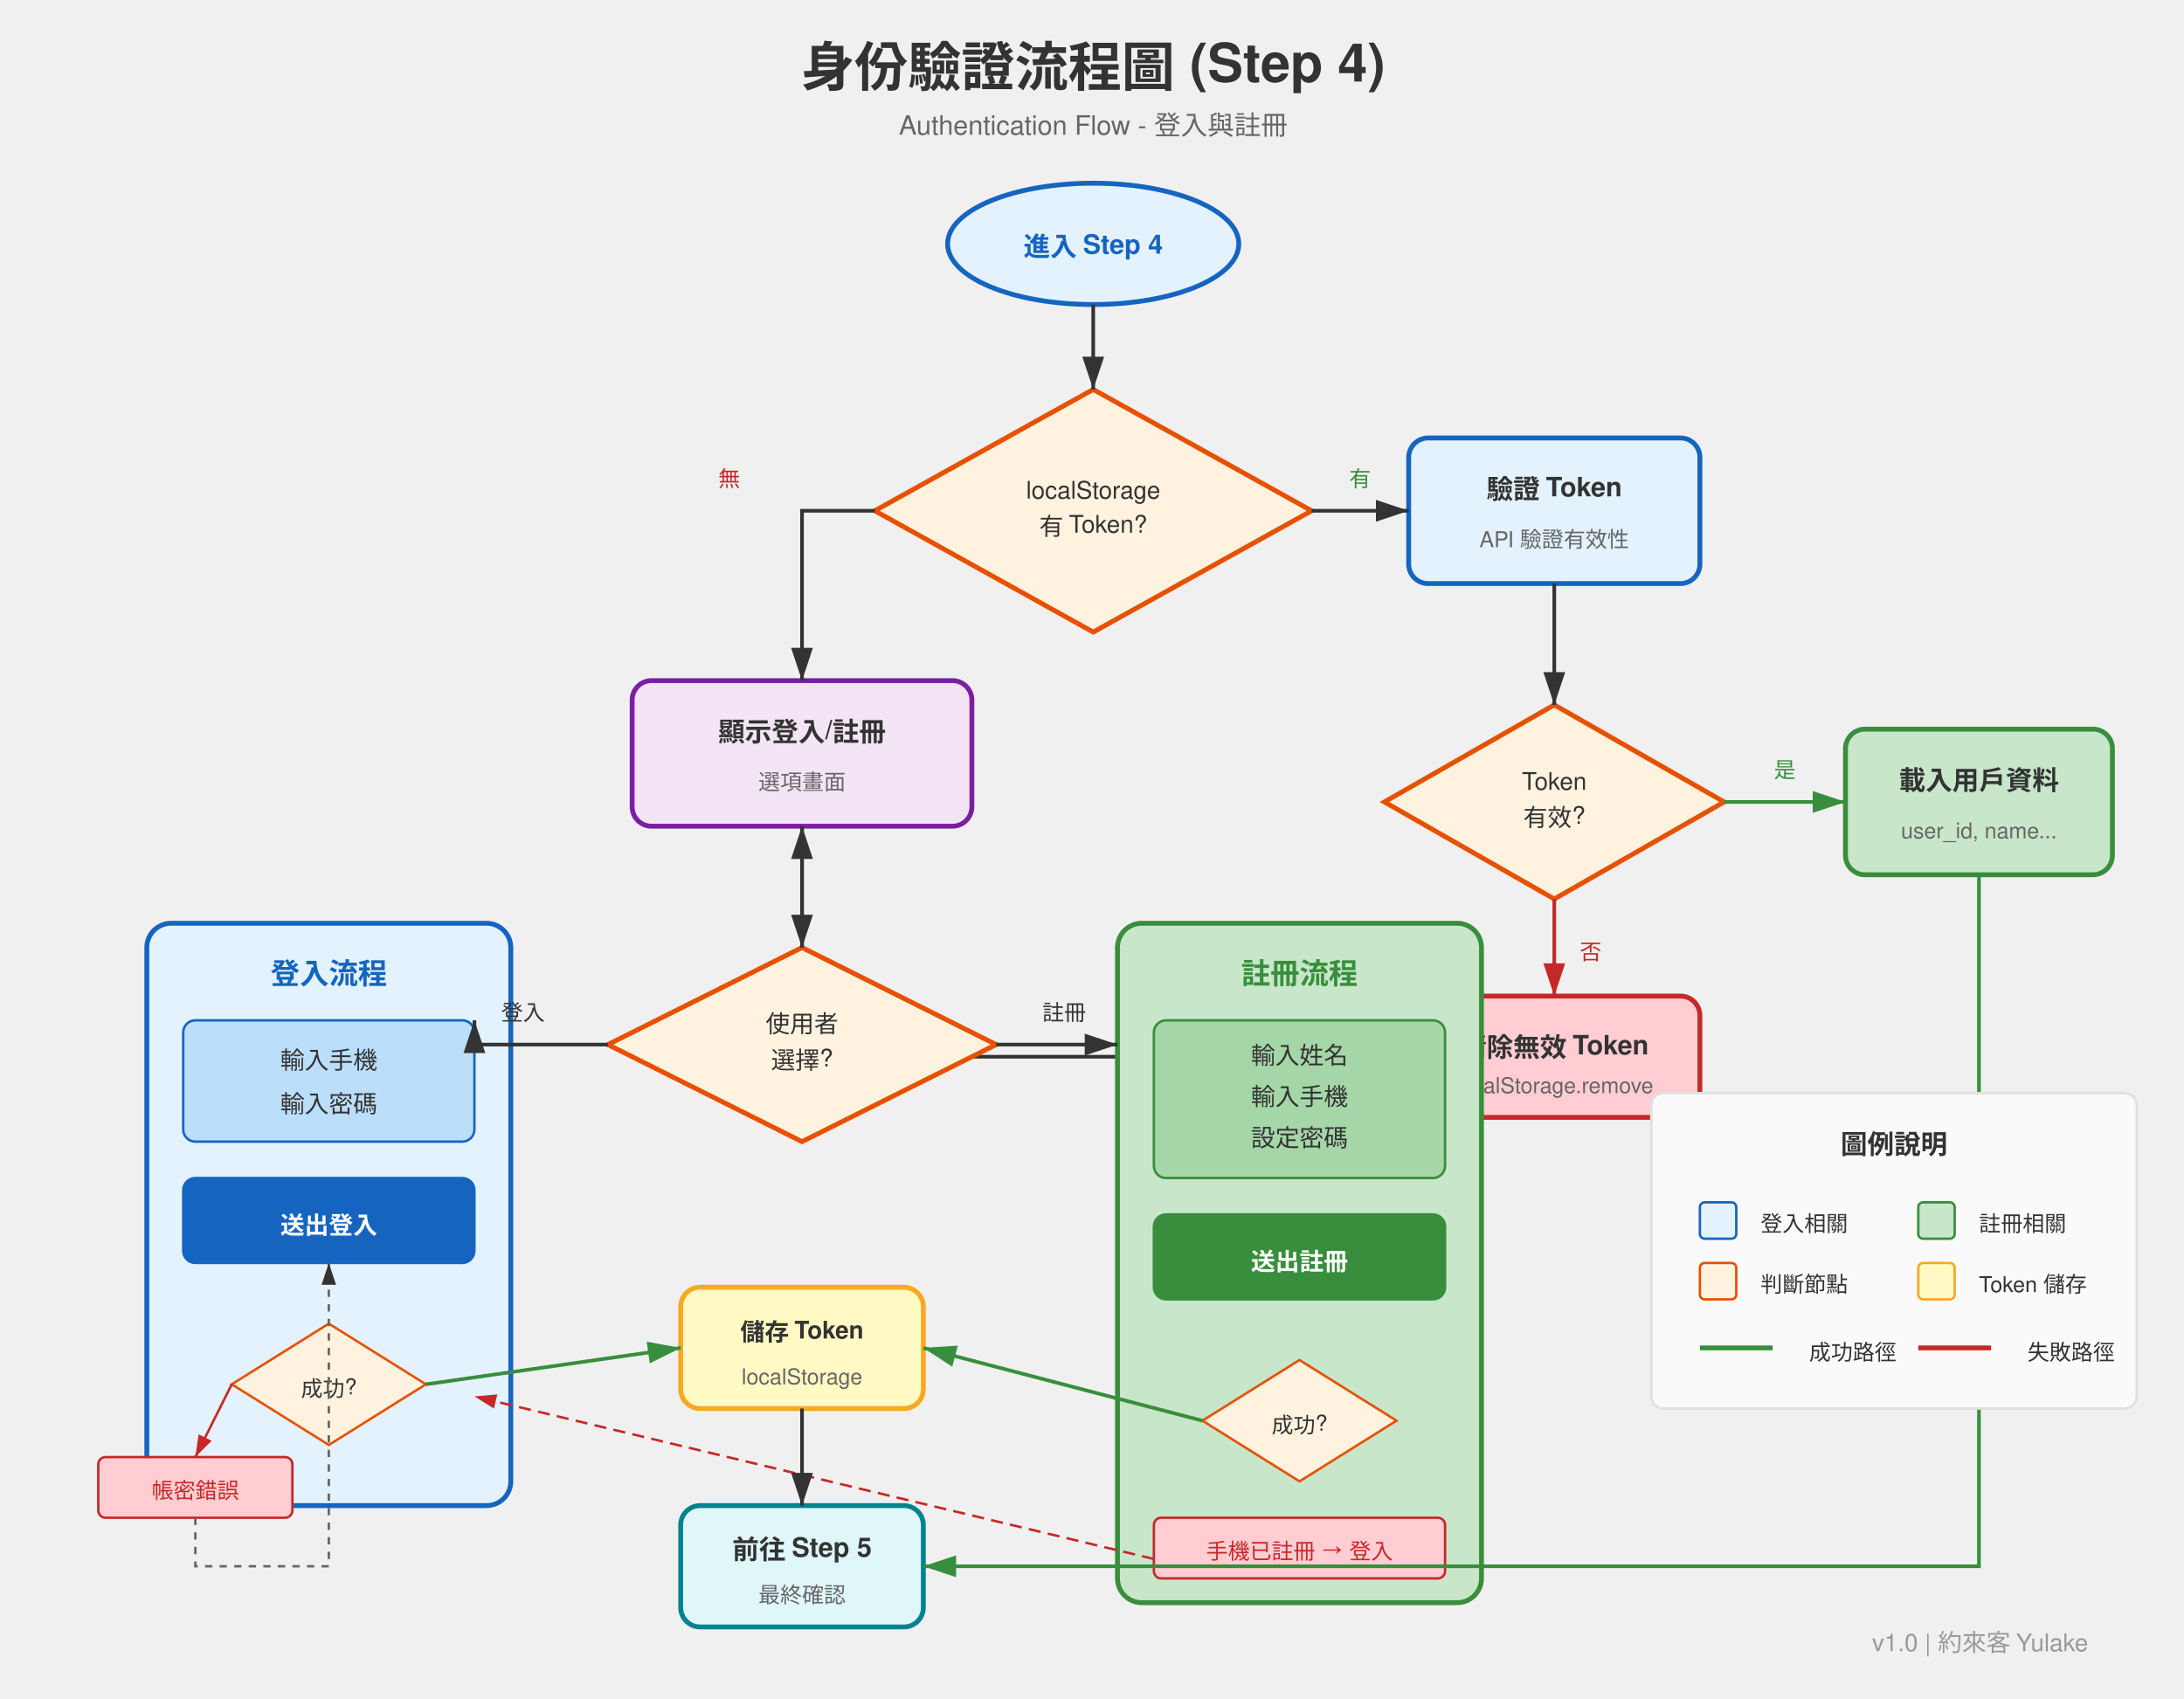
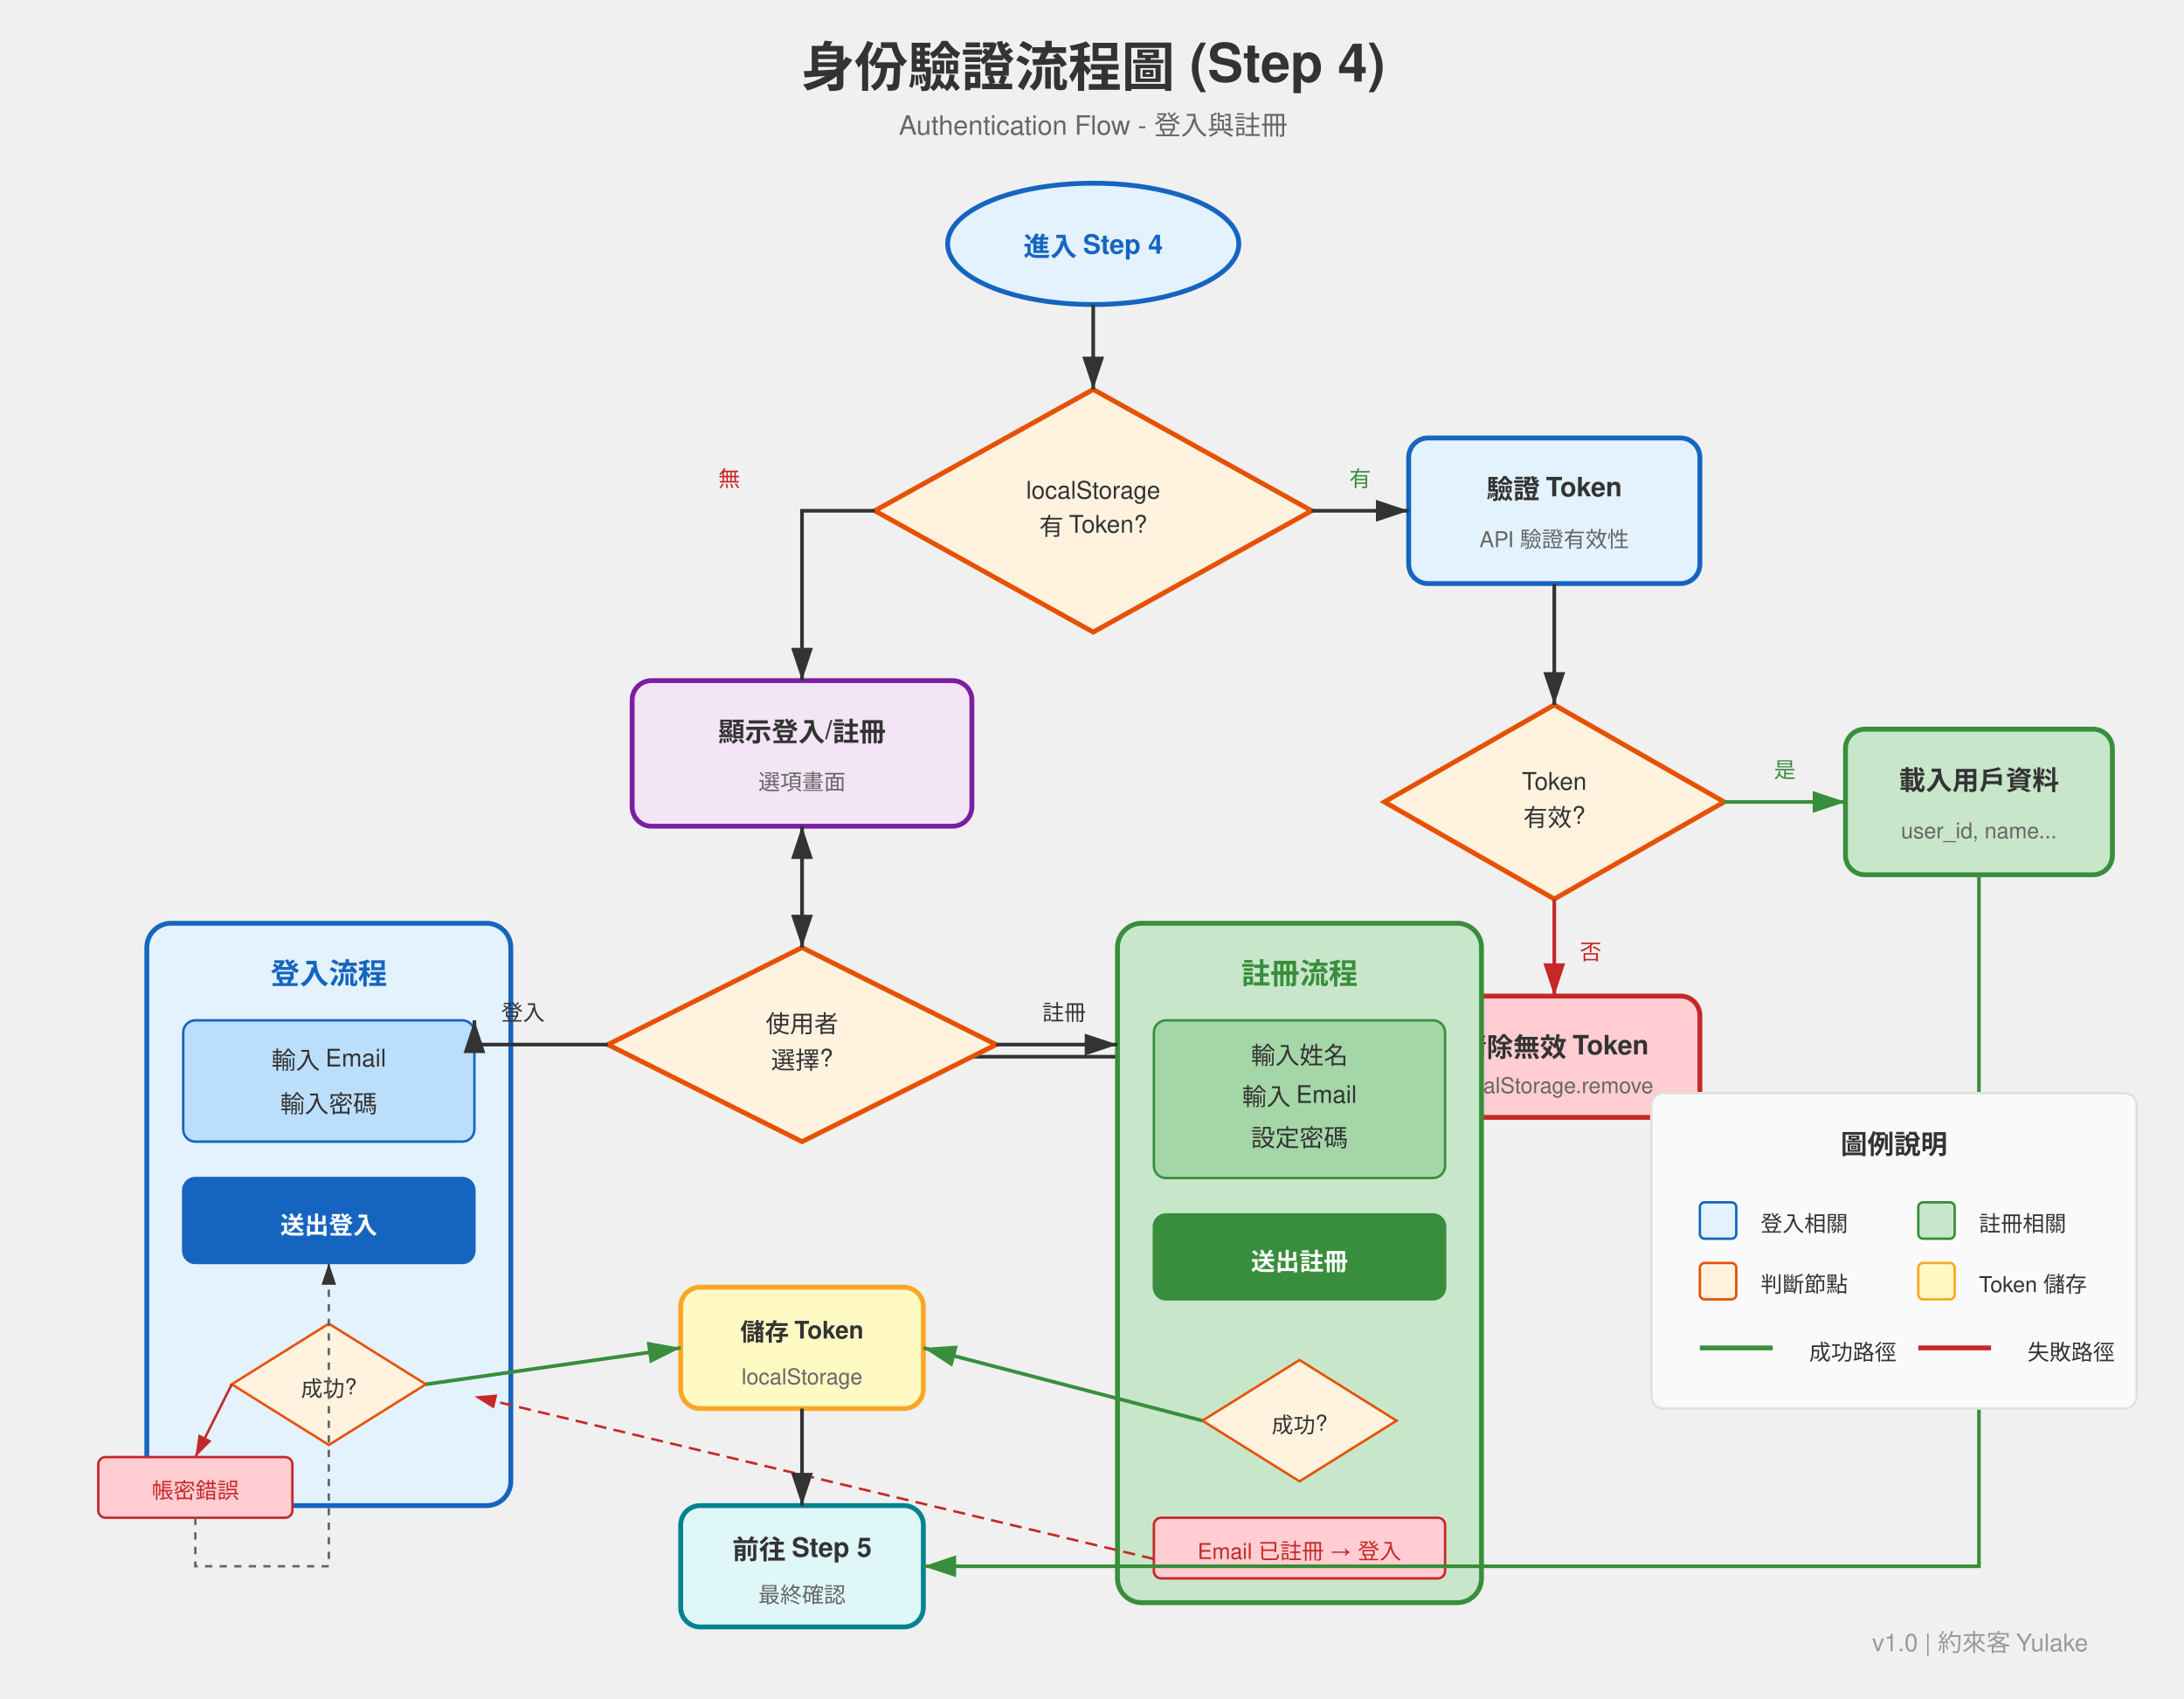
<svg xmlns="http://www.w3.org/2000/svg" version="1.1" width="900px" height="700px" viewBox="-0.5 -0.5 900 700" content="&lt;mxfile host=&quot;app.diagrams.net&quot;&gt;&lt;diagram name=&quot;身份驗證流程&quot; id=&quot;auth-flow&quot;&gt;&lt;mxGraphModel dx=&quot;900&quot; dy=&quot;700&quot; grid=&quot;1&quot; gridSize=&quot;10&quot; guides=&quot;1&quot; tooltips=&quot;1&quot; connect=&quot;1&quot; arrows=&quot;1&quot; fold=&quot;1&quot; page=&quot;1&quot; pageScale=&quot;1&quot; pageWidth=&quot;900&quot; pageHeight=&quot;700&quot; math=&quot;0&quot; shadow=&quot;0&quot;&gt;&lt;root&gt;&lt;mxCell id=&quot;0&quot;/&gt;&lt;mxCell id=&quot;1&quot; parent=&quot;0&quot;/&gt;&lt;/root&gt;&lt;/mxGraphModel&gt;&lt;/diagram&gt;&lt;/mxfile&gt;">
  <defs>
    <marker id="arrow" markerWidth="10" markerHeight="10" refX="9" refY="3" orient="auto" markerUnits="strokeWidth">
      <path d="M0,0 L0,6 L9,3 z" fill="#333" />
    </marker>
    <marker id="arrow-green" markerWidth="10" markerHeight="10" refX="9" refY="3" orient="auto" markerUnits="strokeWidth">
      <path d="M0,0 L0,6 L9,3 z" fill="#388e3c" />
    </marker>
    <marker id="arrow-red" markerWidth="10" markerHeight="10" refX="9" refY="3" orient="auto" markerUnits="strokeWidth">
      <path d="M0,0 L0,6 L9,3 z" fill="#c62828" />
    </marker>
  </defs>
  <g>
    <text x="450" y="35" fill="#333333" font-family="Helvetica" font-size="22" font-weight="bold" text-anchor="middle">身份驗證流程圖 (Step 4)</text>
    <text x="450" y="55" fill="#666666" font-family="Helvetica" font-size="11" text-anchor="middle">Authentication Flow - 登入與註冊</text>
    <ellipse cx="450" cy="100" rx="60" ry="25" fill="#e3f2fd" stroke="#1565c0" stroke-width="2" />
    <text x="450" y="105" fill="#1565c0" font-family="Helvetica" font-size="11" font-weight="bold" text-anchor="middle">進入 Step 4</text>
    <polygon points="450,160 540,210 450,260 360,210" fill="#fff3e0" stroke="#e65100" stroke-width="2" />
    <text x="450" y="205" fill="#333" font-family="Helvetica" font-size="10" text-anchor="middle">localStorage</text>
    <text x="450" y="220" fill="#333" font-family="Helvetica" font-size="10" text-anchor="middle">有 Token?</text>
    <path d="M450 125 L450 160" fill="none" stroke="#333" stroke-width="1.5" marker-end="url(#arrow)" />
    <rect x="580" y="180" width="120" height="60" fill="#e3f2fd" stroke="#1565c0" stroke-width="2" rx="8" />
    <text x="640" y="205" fill="#333" font-family="Helvetica" font-size="11" font-weight="bold" text-anchor="middle">驗證 Token</text>
    <text x="640" y="225" fill="#666" font-family="Helvetica" font-size="9" text-anchor="middle">API 驗證有效性</text>
    <path d="M540 210 L580 210" fill="none" stroke="#333" stroke-width="1.5" marker-end="url(#arrow)" />
    <text x="560" y="200" fill="#388e3c" font-family="Helvetica" font-size="9" text-anchor="middle">有</text>
    <polygon points="640,290 710,330 640,370 570,330" fill="#fff3e0" stroke="#e65100" stroke-width="2" />
    <text x="640" y="325" fill="#333" font-family="Helvetica" font-size="10" text-anchor="middle">Token</text>
    <text x="640" y="340" fill="#333" font-family="Helvetica" font-size="10" text-anchor="middle">有效?</text>
    <path d="M640 240 L640 290" fill="none" stroke="#333" stroke-width="1.5" marker-end="url(#arrow)" />
    <rect x="760" y="300" width="110" height="60" fill="#c8e6c9" stroke="#388e3c" stroke-width="2" rx="8" />
    <text x="815" y="325" fill="#333" font-family="Helvetica" font-size="11" font-weight="bold" text-anchor="middle">載入用戶資料</text>
    <text x="815" y="345" fill="#666" font-family="Helvetica" font-size="9" text-anchor="middle">user_id, name...</text>
    <path d="M710 330 L760 330" fill="none" stroke="#388e3c" stroke-width="1.5" marker-end="url(#arrow-green)" />
    <text x="735" y="320" fill="#388e3c" font-family="Helvetica" font-size="9" text-anchor="middle">是</text>
    <rect x="580" y="410" width="120" height="50" fill="#ffcdd2" stroke="#c62828" stroke-width="2" rx="8" />
    <text x="640" y="435" fill="#333" font-family="Helvetica" font-size="11" font-weight="bold" text-anchor="middle">清除無效 Token</text>
    <text x="640" y="450" fill="#666" font-family="Helvetica" font-size="9" text-anchor="middle">localStorage.remove</text>
    <path d="M640 370 L640 410" fill="none" stroke="#c62828" stroke-width="1.5" marker-end="url(#arrow-red)" />
    <text x="655" y="395" fill="#c62828" font-family="Helvetica" font-size="9" text-anchor="middle">否</text>
    <rect x="260" y="280" width="140" height="60" fill="#f3e5f5" stroke="#7b1fa2" stroke-width="2" rx="8" />
    <text x="330" y="305" fill="#333" font-family="Helvetica" font-size="11" font-weight="bold" text-anchor="middle">顯示登入/註冊</text>
    <text x="330" y="325" fill="#666" font-family="Helvetica" font-size="9" text-anchor="middle">選項畫面</text>
    <path d="M360 210 L330 210 L330 280" fill="none" stroke="#333" stroke-width="1.5" marker-end="url(#arrow)" />
    <text x="300" y="200" fill="#c62828" font-family="Helvetica" font-size="9" text-anchor="middle">無</text>
    <path d="M580 435 L330 435 L330 340" fill="none" stroke="#333" stroke-width="1.5" marker-end="url(#arrow)" />
    <polygon points="330,390 410,430 330,470 250,430" fill="#fff3e0" stroke="#e65100" stroke-width="2" />
    <text x="330" y="425" fill="#333" font-family="Helvetica" font-size="10" text-anchor="middle">使用者</text>
    <text x="330" y="440" fill="#333" font-family="Helvetica" font-size="10" text-anchor="middle">選擇?</text>
    <path d="M330 340 L330 390" fill="none" stroke="#333" stroke-width="1.5" marker-end="url(#arrow)" />
    <rect x="60" y="380" width="150" height="240" fill="#e3f2fd" stroke="#1565c0" stroke-width="2" rx="10" />
    <text x="135" y="405" fill="#1565c0" font-family="Helvetica" font-size="12" font-weight="bold" text-anchor="middle">登入流程</text>
    <rect x="75" y="420" width="120" height="50" fill="#bbdefb" stroke="#1565c0" stroke-width="1" rx="5" />
-     <text x="135" y="440" fill="#333" font-family="Helvetica" font-size="10" text-anchor="middle">輸入手機</text>
+     <text x="135" y="440" fill="#333" font-family="Helvetica" font-size="10" text-anchor="middle">輸入 Email</text>
    <text x="135" y="458" fill="#333" font-family="Helvetica" font-size="10" text-anchor="middle">輸入密碼</text>
    <rect x="75" y="485" width="120" height="35" fill="#1565c0" stroke="#1565c0" stroke-width="1" rx="5" />
    <text x="135" y="508" fill="#fff" font-family="Helvetica" font-size="10" font-weight="bold" text-anchor="middle">送出登入</text>
    <polygon points="135,545 175,570 135,595 95,570" fill="#fff3e0" stroke="#e65100" stroke-width="1" />
    <text x="135" y="575" fill="#333" font-family="Helvetica" font-size="9" text-anchor="middle">成功?</text>
    <path d="M250 430 L195 430 L195 420" fill="none" stroke="#333" stroke-width="1.5" marker-end="url(#arrow)" />
    <text x="215" y="420" fill="#333" font-family="Helvetica" font-size="9" text-anchor="middle">登入</text>
    <rect x="460" y="380" width="150" height="280" fill="#c8e6c9" stroke="#388e3c" stroke-width="2" rx="10" />
    <text x="535" y="405" fill="#388e3c" font-family="Helvetica" font-size="12" font-weight="bold" text-anchor="middle">註冊流程</text>
    <rect x="475" y="420" width="120" height="65" fill="#a5d6a7" stroke="#388e3c" stroke-width="1" rx="5" />
    <text x="535" y="438" fill="#333" font-family="Helvetica" font-size="10" text-anchor="middle">輸入姓名</text>
-     <text x="535" y="455" fill="#333" font-family="Helvetica" font-size="10" text-anchor="middle">輸入手機</text>
+     <text x="535" y="455" fill="#333" font-family="Helvetica" font-size="10" text-anchor="middle">輸入 Email</text>
    <text x="535" y="472" fill="#333" font-family="Helvetica" font-size="10" text-anchor="middle">設定密碼</text>
    <rect x="475" y="500" width="120" height="35" fill="#388e3c" stroke="#388e3c" stroke-width="1" rx="5" />
    <text x="535" y="523" fill="#fff" font-family="Helvetica" font-size="10" font-weight="bold" text-anchor="middle">送出註冊</text>
    <polygon points="535,560 575,585 535,610 495,585" fill="#fff3e0" stroke="#e65100" stroke-width="1" />
    <text x="535" y="590" fill="#333" font-family="Helvetica" font-size="9" text-anchor="middle">成功?</text>
    <rect x="475" y="625" width="120" height="25" fill="#ffcdd2" stroke="#c62828" stroke-width="1" rx="3" />
-     <text x="535" y="642" fill="#c62828" font-family="Helvetica" font-size="9" text-anchor="middle">手機已註冊 → 登入</text>
+     <text x="535" y="642" fill="#c62828" font-family="Helvetica" font-size="9" text-anchor="middle">Email 已註冊 → 登入</text>
    <path d="M410 430 L460 430" fill="none" stroke="#333" stroke-width="1.5" marker-end="url(#arrow)" />
    <text x="438" y="420" fill="#333" font-family="Helvetica" font-size="9" text-anchor="middle">註冊</text>
    <rect x="280" y="530" width="100" height="50" fill="#fff9c4" stroke="#f9a825" stroke-width="2" rx="8" />
    <text x="330" y="552" fill="#333" font-family="Helvetica" font-size="10" font-weight="bold" text-anchor="middle">儲存 Token</text>
    <text x="330" y="570" fill="#666" font-family="Helvetica" font-size="9" text-anchor="middle">localStorage</text>
    <path d="M175 570 L280 555" fill="none" stroke="#388e3c" stroke-width="1.5" marker-end="url(#arrow-green)" />
    <path d="M495 585 L380 555" fill="none" stroke="#388e3c" stroke-width="1.5" marker-end="url(#arrow-green)" />
    <path d="M475 642 L195 575" fill="none" stroke="#c62828" stroke-width="1" stroke-dasharray="5,3" marker-end="url(#arrow-red)" />
    <rect x="40" y="600" width="80" height="25" fill="#ffcdd2" stroke="#c62828" stroke-width="1" rx="3" />
    <text x="80" y="617" fill="#c62828" font-family="Helvetica" font-size="9" text-anchor="middle">帳密錯誤</text>
    <path d="M95 570 L80 600" fill="none" stroke="#c62828" stroke-width="1" marker-end="url(#arrow-red)" />
    <path d="M80 625 L80 645 L135 645 L135 520" fill="none" stroke="#666" stroke-width="1" stroke-dasharray="3,3" marker-end="url(#arrow)" />
    <rect x="280" y="620" width="100" height="50" fill="#e0f7fa" stroke="#00838f" stroke-width="2" rx="8" />
    <text x="330" y="642" fill="#333" font-family="Helvetica" font-size="11" font-weight="bold" text-anchor="middle">前往 Step 5</text>
    <text x="330" y="660" fill="#666" font-family="Helvetica" font-size="9" text-anchor="middle">最終確認</text>
    <path d="M330 580 L330 620" fill="none" stroke="#333" stroke-width="1.5" marker-end="url(#arrow)" />
    <path d="M815 360 L815 645 L380 645" fill="none" stroke="#388e3c" stroke-width="1.5" marker-end="url(#arrow-green)" />
    <text x="815" y="500" fill="#388e3c" font-family="Helvetica" font-size="9" text-anchor="middle">跳過驗證</text>
    <rect x="680" y="450" width="200" height="130" fill="#fafafa" stroke="#e0e0e0" stroke-width="1" rx="5" />
    <text x="780" y="475" fill="#333" font-family="Helvetica" font-size="11" font-weight="bold" text-anchor="middle">圖例說明</text>
    <rect x="700" y="495" width="15" height="15" fill="#e3f2fd" stroke="#1565c0" rx="2" />
    <text x="725" y="507" fill="#333" font-family="Helvetica" font-size="9">登入相關</text>
    <rect x="790" y="495" width="15" height="15" fill="#c8e6c9" stroke="#388e3c" rx="2" />
    <text x="815" y="507" fill="#333" font-family="Helvetica" font-size="9">註冊相關</text>
    <rect x="700" y="520" width="15" height="15" fill="#fff3e0" stroke="#e65100" rx="2" />
    <text x="725" y="532" fill="#333" font-family="Helvetica" font-size="9">判斷節點</text>
    <rect x="790" y="520" width="15" height="15" fill="#fff9c4" stroke="#f9a825" rx="2" />
    <text x="815" y="532" fill="#333" font-family="Helvetica" font-size="9">Token 儲存</text>
    <line x1="700" y1="555" x2="730" y2="555" stroke="#388e3c" stroke-width="2" />
    <text x="745" y="560" fill="#333" font-family="Helvetica" font-size="9">成功路徑</text>
    <line x1="790" y1="555" x2="820" y2="555" stroke="#c62828" stroke-width="2" />
    <text x="835" y="560" fill="#333" font-family="Helvetica" font-size="9">失敗路徑</text>
    <text x="860" y="680" fill="#999" font-family="Helvetica" font-size="10" text-anchor="end">v1.0 | 約來客 Yulake</text>
  </g>
</svg>
